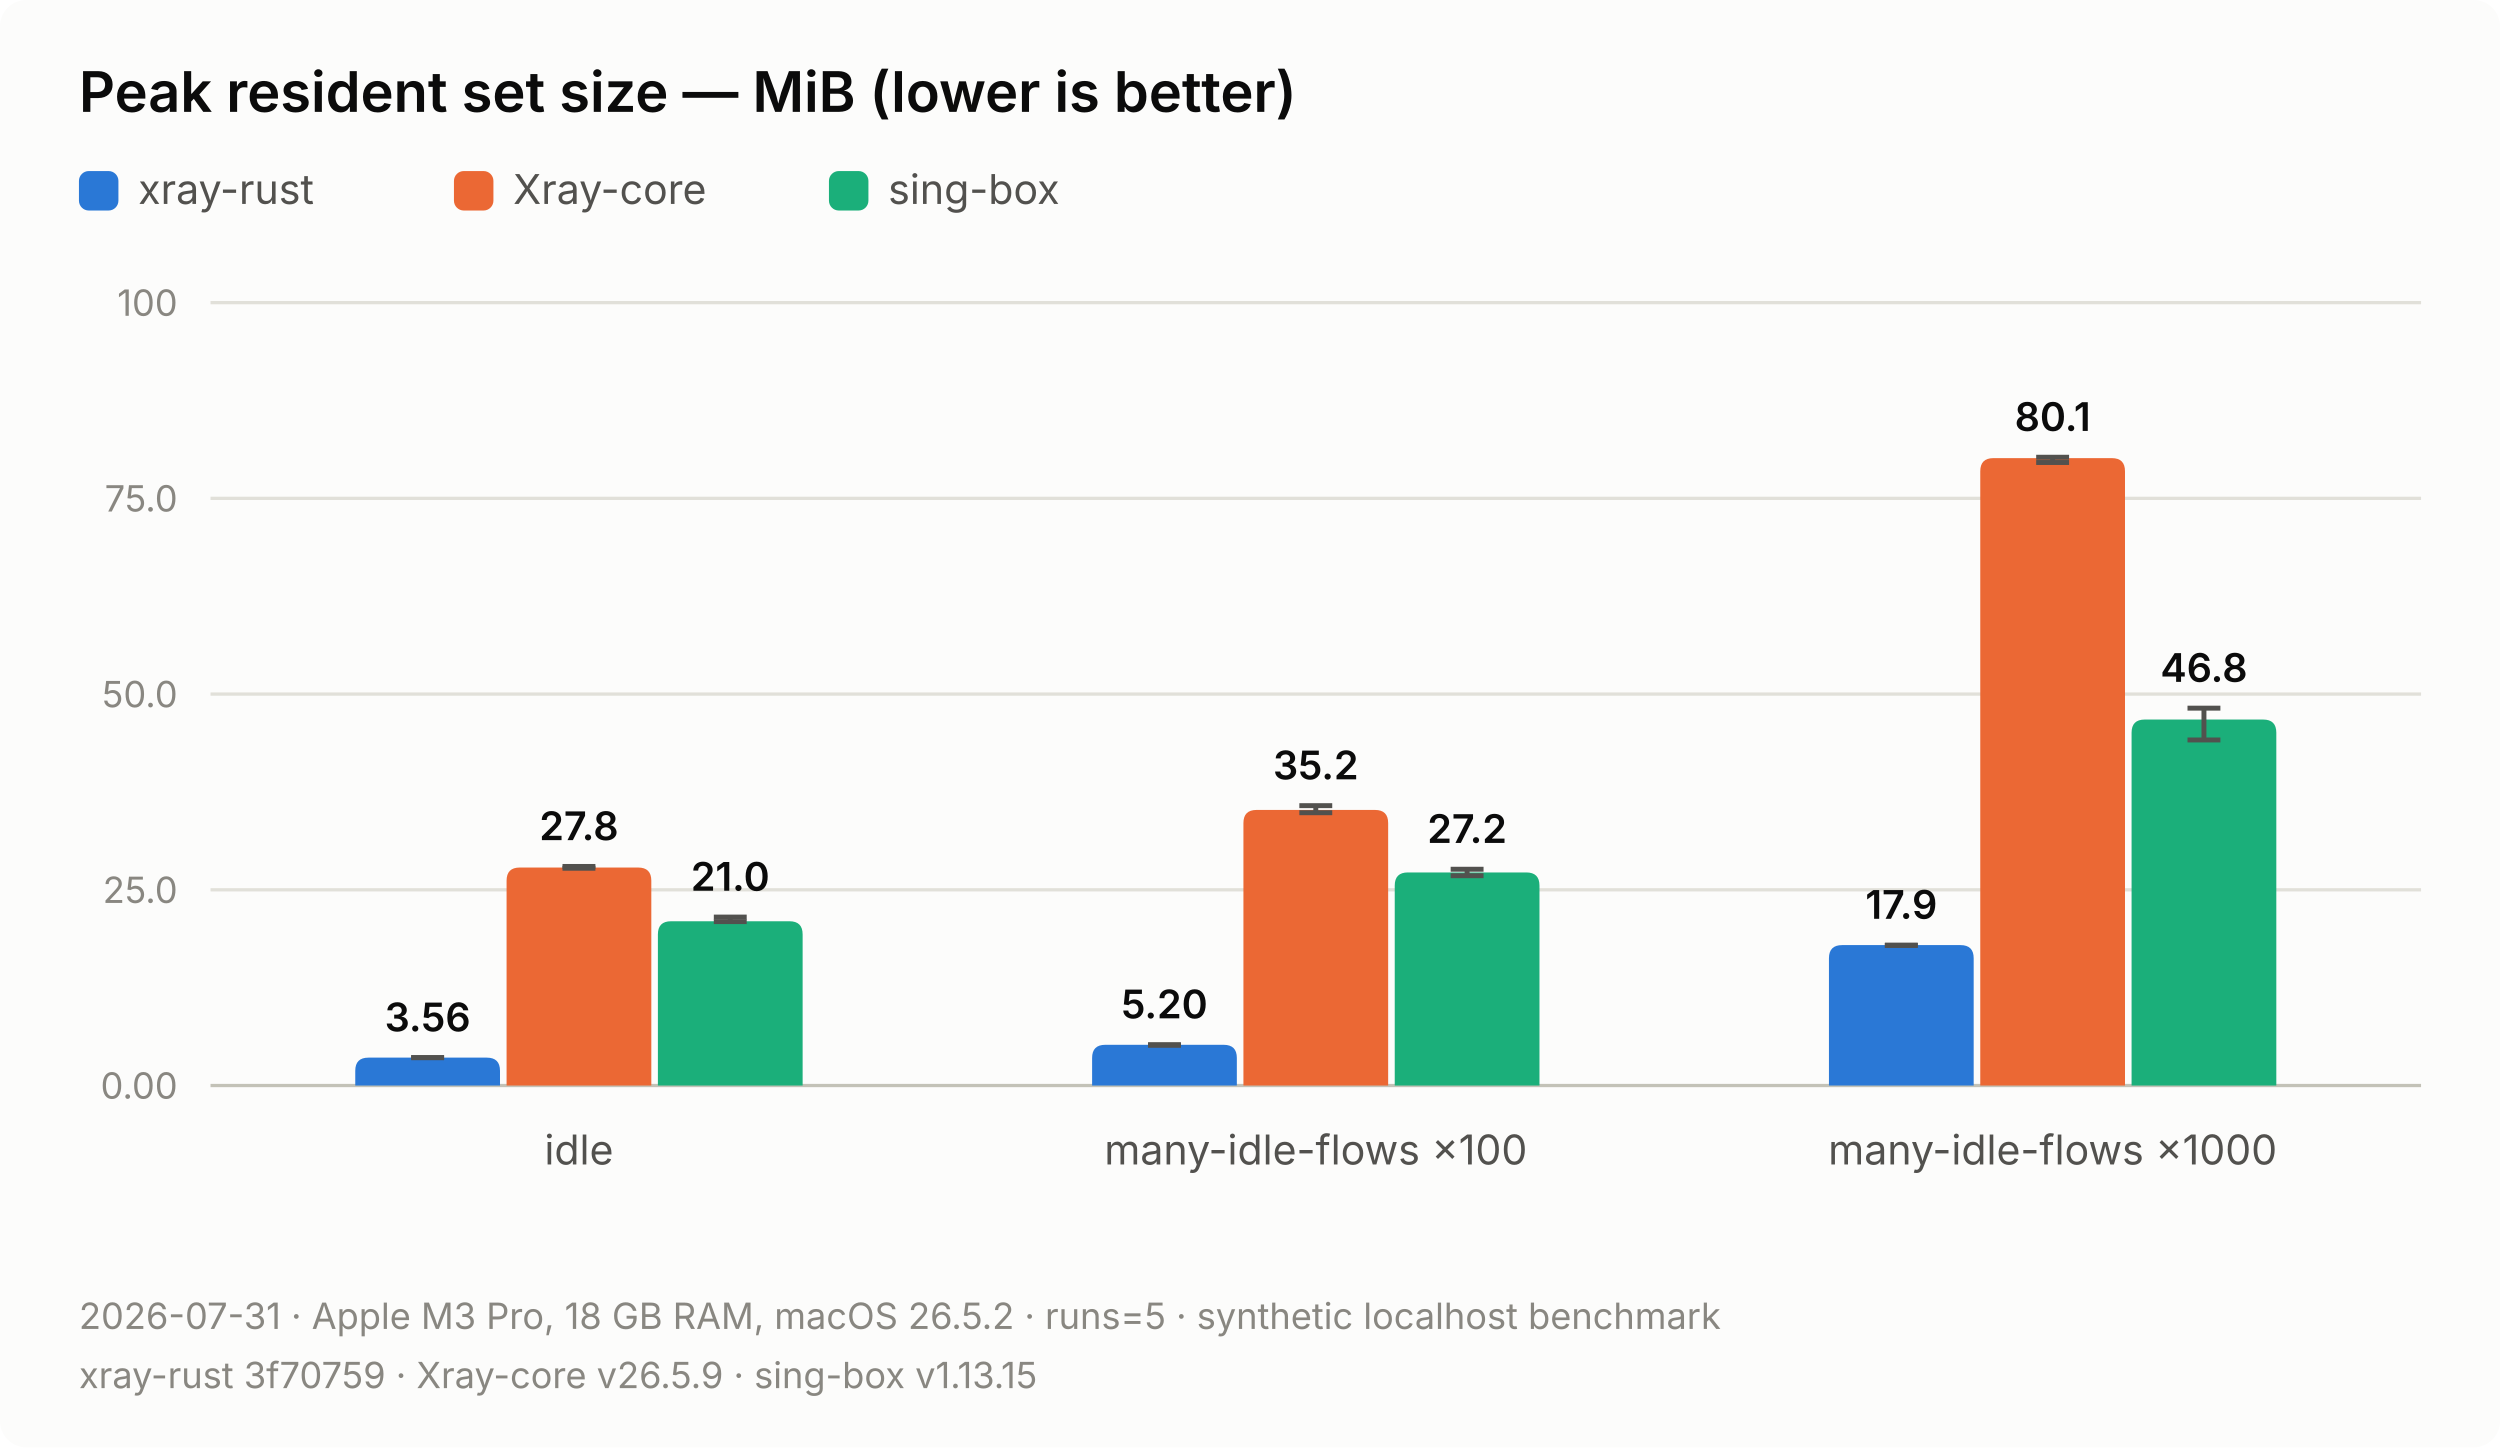
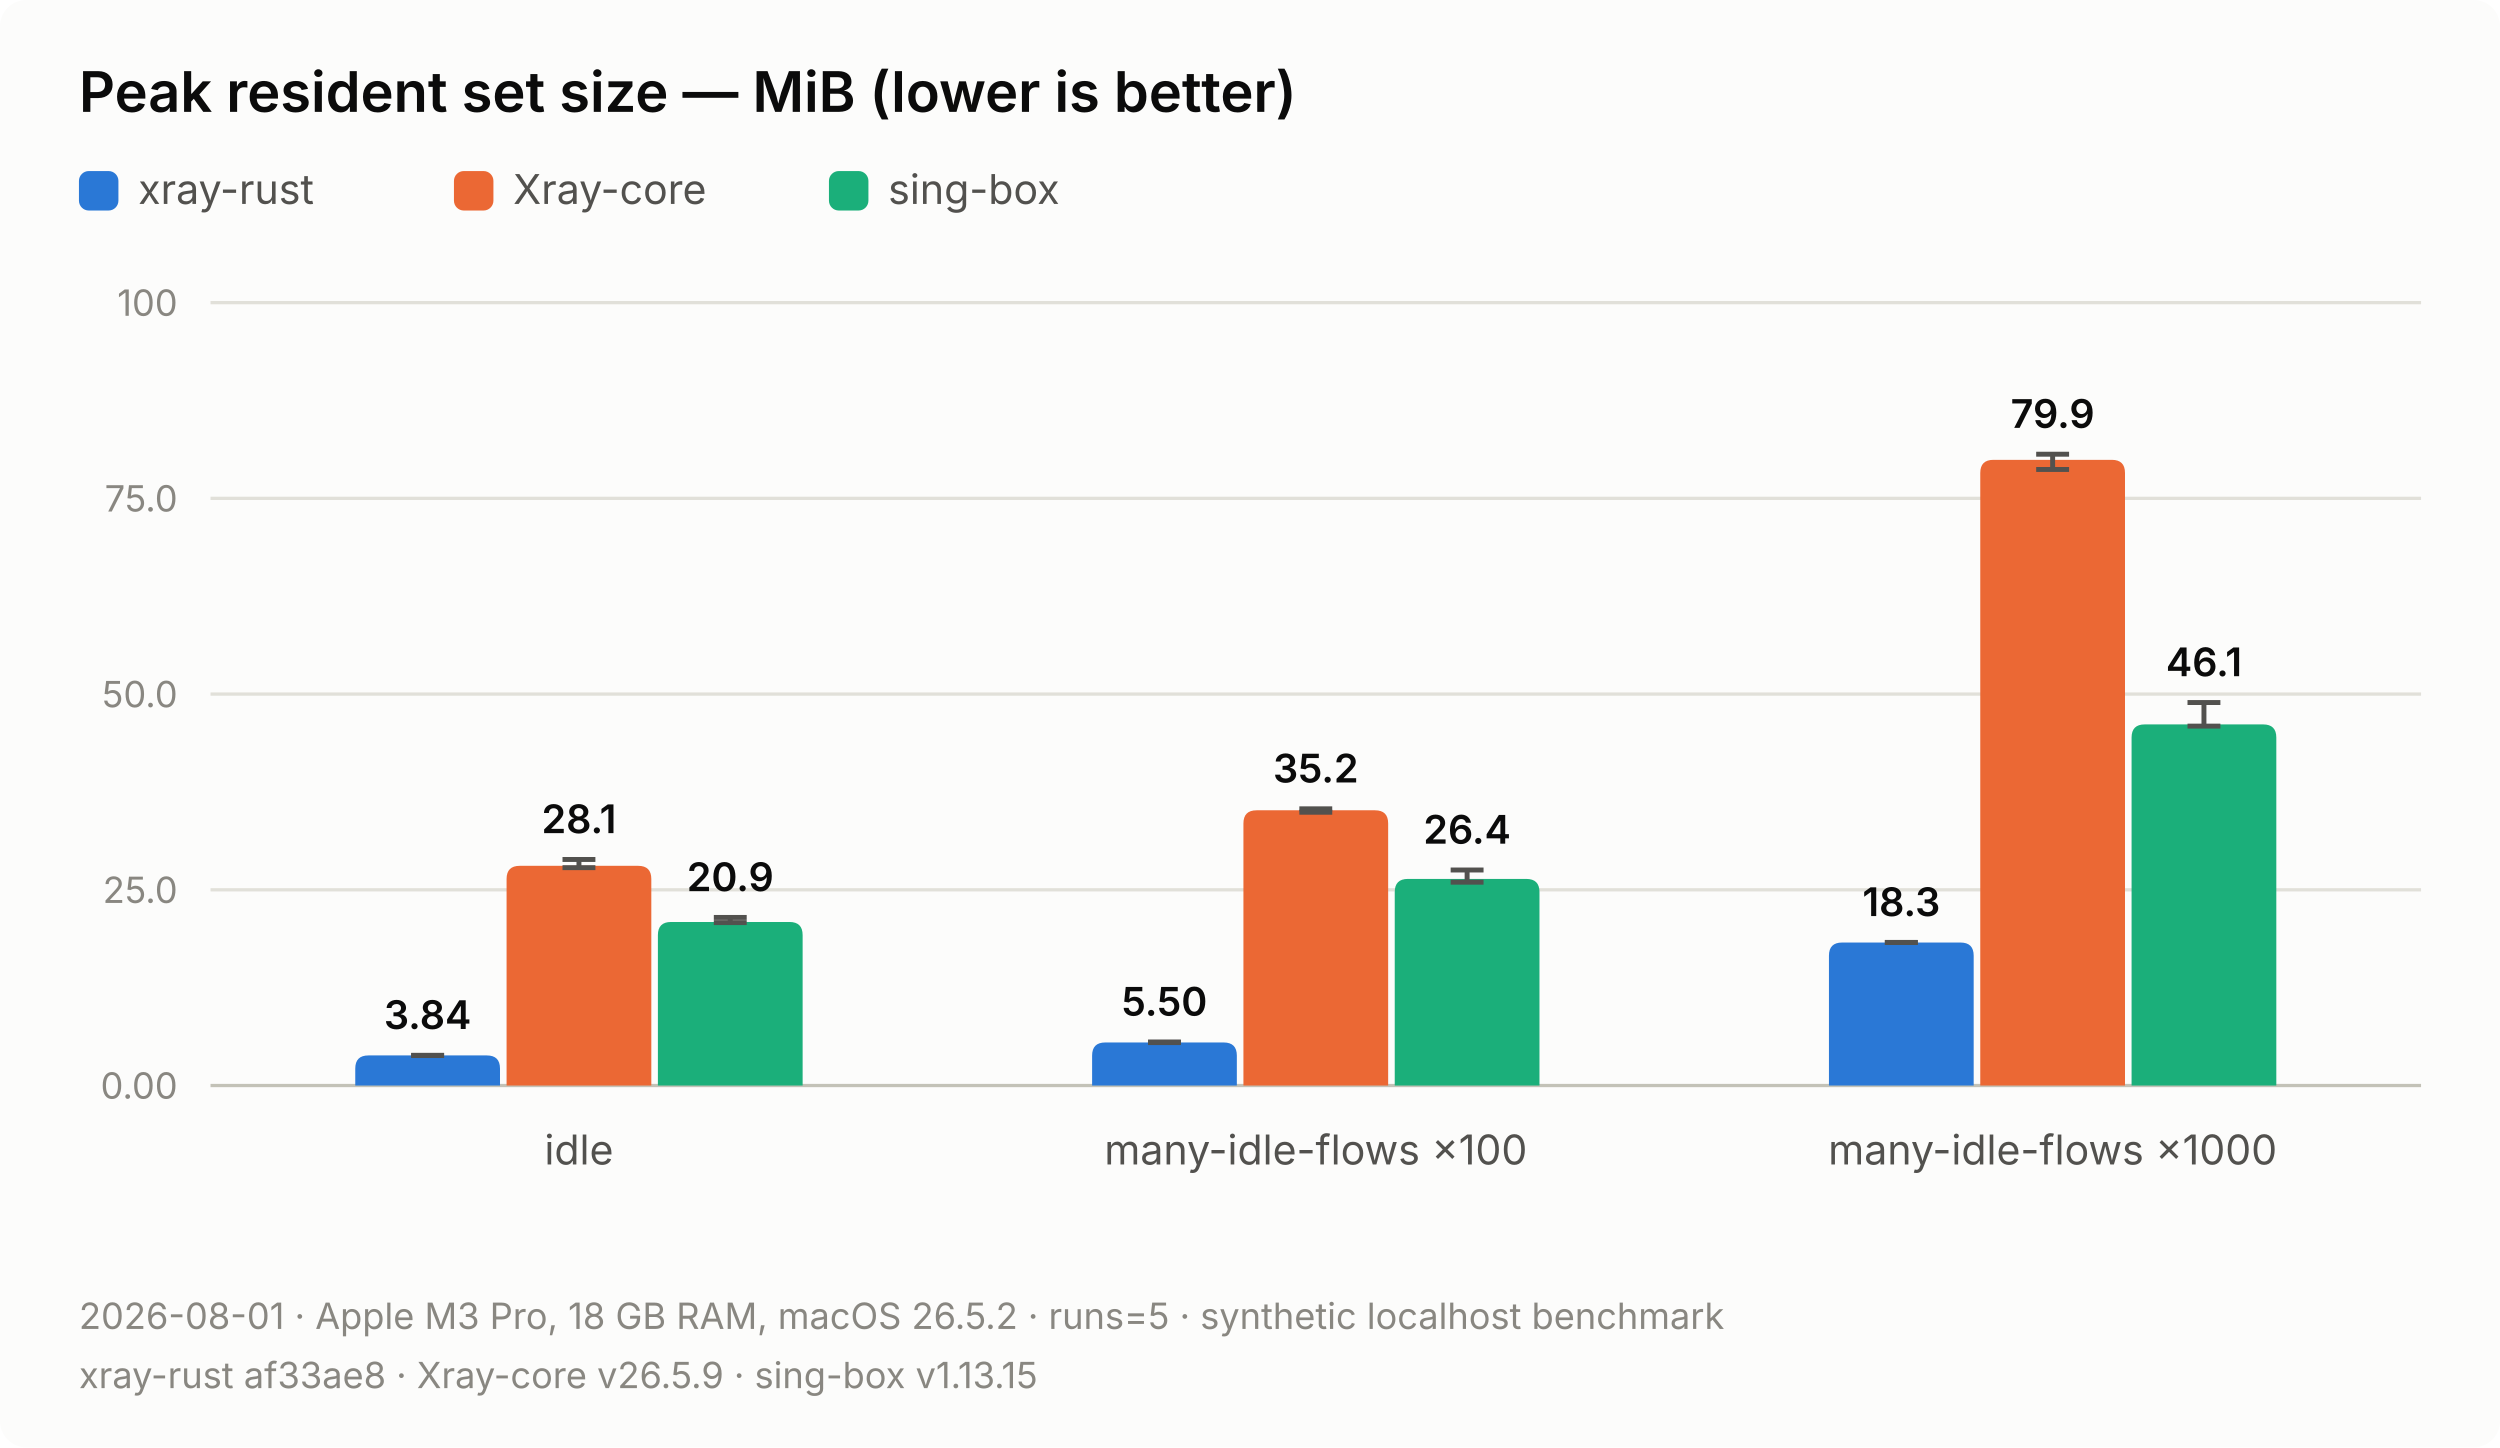
<svg xmlns="http://www.w3.org/2000/svg" width="760" height="440" viewBox="0 0 760 440" role="img" aria-label="Peak resident set size — MiB (lower is better)">
  <rect width="760" height="440" fill="#fcfcfb" rx="8" />
  <text x="24" y="34" font-family="system-ui, -apple-system, 'Segoe UI', sans-serif" font-size="17" font-weight="600" fill="#0b0b0b">Peak resident set size — MiB (lower is better)</text>
  <rect x="24.00" y="52" width="12" height="12" rx="3" fill="#2a78d6" />
  <text x="42.00" y="62" font-family="system-ui, -apple-system, 'Segoe UI', sans-serif" font-size="12.5" fill="#52514e">xray-rust</text>
  <rect x="138.00" y="52" width="12" height="12" rx="3" fill="#eb6834" />
  <text x="156.00" y="62" font-family="system-ui, -apple-system, 'Segoe UI', sans-serif" font-size="12.5" fill="#52514e">Xray-core</text>
  <rect x="252.00" y="52" width="12" height="12" rx="3" fill="#1baf7a" />
  <text x="270.00" y="62" font-family="system-ui, -apple-system, 'Segoe UI', sans-serif" font-size="12.5" fill="#52514e">sing-box</text>
  <text x="54" y="334.00" font-family="system-ui, -apple-system, 'Segoe UI', sans-serif" font-size="11" fill="#898781" text-anchor="end">0.00</text>
  <line x1="64" y1="270.50" x2="736" y2="270.50" stroke="#e1e0d9" stroke-width="1" />
  <text x="54" y="274.50" font-family="system-ui, -apple-system, 'Segoe UI', sans-serif" font-size="11" fill="#898781" text-anchor="end">25.0</text>
  <line x1="64" y1="211.00" x2="736" y2="211.00" stroke="#e1e0d9" stroke-width="1" />
  <text x="54" y="215.00" font-family="system-ui, -apple-system, 'Segoe UI', sans-serif" font-size="11" fill="#898781" text-anchor="end">50.0</text>
  <line x1="64" y1="151.50" x2="736" y2="151.50" stroke="#e1e0d9" stroke-width="1" />
  <text x="54" y="155.50" font-family="system-ui, -apple-system, 'Segoe UI', sans-serif" font-size="11" fill="#898781" text-anchor="end">75.0</text>
  <line x1="64" y1="92.00" x2="736" y2="92.00" stroke="#e1e0d9" stroke-width="1" />
  <text x="54" y="96.00" font-family="system-ui, -apple-system, 'Segoe UI', sans-serif" font-size="11" fill="#898781" text-anchor="end">100</text>
  <line x1="64" y1="330" x2="736" y2="330" stroke="#c3c2b7" stroke-width="1" />
-   <path d="M 108.00 330.00 L 108.00 325.52 Q 108.00 321.52 112.00 321.52 L 148.00 321.52 Q 152.00 321.52 152.00 325.52 L 152.00 330.00 Z" fill="#2a78d6" />
-   <line x1="130.00" y1="321.52" x2="130.00" y2="321.52" stroke="#52514e" stroke-width="1.5" />
-   <line x1="125.00" y1="321.52" x2="135.00" y2="321.52" stroke="#52514e" stroke-width="1.5" />
-   <line x1="125.00" y1="321.52" x2="135.00" y2="321.52" stroke="#52514e" stroke-width="1.5" />
-   <text x="130.00" y="313.52" font-family="system-ui, -apple-system, 'Segoe UI', sans-serif" font-size="12" font-weight="600" fill="#0b0b0b" text-anchor="middle">3.56</text>
-   <path d="M 154.00 330.00 L 154.00 267.73 Q 154.00 263.73 158.00 263.73 L 194.00 263.73 Q 198.00 263.73 198.00 267.73 L 198.00 330.00 Z" fill="#eb6834" />
-   <line x1="176.00" y1="263.95" x2="176.00" y2="263.40" stroke="#52514e" stroke-width="1.5" />
-   <line x1="171.00" y1="263.95" x2="181.00" y2="263.95" stroke="#52514e" stroke-width="1.5" />
-   <line x1="171.00" y1="263.40" x2="181.00" y2="263.40" stroke="#52514e" stroke-width="1.5" />
-   <text x="176.00" y="255.40" font-family="system-ui, -apple-system, 'Segoe UI', sans-serif" font-size="12" font-weight="600" fill="#0b0b0b" text-anchor="middle">27.8</text>
-   <path d="M 200.00 330.00 L 200.00 284.06 Q 200.00 280.06 204.00 280.06 L 240.00 280.06 Q 244.00 280.06 244.00 284.06 L 244.00 330.00 Z" fill="#1baf7a" />
-   <line x1="222.00" y1="280.17" x2="222.00" y2="278.79" stroke="#52514e" stroke-width="1.5" />
-   <line x1="217.00" y1="280.17" x2="227.00" y2="280.17" stroke="#52514e" stroke-width="1.5" />
-   <line x1="217.00" y1="278.79" x2="227.00" y2="278.79" stroke="#52514e" stroke-width="1.5" />
-   <text x="222.00" y="270.79" font-family="system-ui, -apple-system, 'Segoe UI', sans-serif" font-size="12" font-weight="600" fill="#0b0b0b" text-anchor="middle">21.0</text>
+   <path d="M 108.00 330.00 L 108.00 324.85 Q 108.00 320.85 112.00 320.85 L 148.00 320.85 Q 152.00 320.85 152.00 324.85 L 152.00 330.00 Z" fill="#2a78d6" />
+   <line x1="130.00" y1="320.89" x2="130.00" y2="320.81" stroke="#52514e" stroke-width="1.5" />
+   <line x1="125.00" y1="320.89" x2="135.00" y2="320.89" stroke="#52514e" stroke-width="1.5" />
+   <line x1="125.00" y1="320.81" x2="135.00" y2="320.81" stroke="#52514e" stroke-width="1.5" />
+   <text x="130.00" y="312.81" font-family="system-ui, -apple-system, 'Segoe UI', sans-serif" font-size="12" font-weight="600" fill="#0b0b0b" text-anchor="middle">3.84</text>
+   <path d="M 154.00 330.00 L 154.00 267.21 Q 154.00 263.21 158.00 263.21 L 194.00 263.21 Q 198.00 263.21 198.00 267.21 L 198.00 330.00 Z" fill="#eb6834" />
+   <line x1="176.00" y1="263.77" x2="176.00" y2="261.28" stroke="#52514e" stroke-width="1.5" />
+   <line x1="171.00" y1="263.77" x2="181.00" y2="263.77" stroke="#52514e" stroke-width="1.5" />
+   <line x1="171.00" y1="261.28" x2="181.00" y2="261.28" stroke="#52514e" stroke-width="1.5" />
+   <text x="176.00" y="253.28" font-family="system-ui, -apple-system, 'Segoe UI', sans-serif" font-size="12" font-weight="600" fill="#0b0b0b" text-anchor="middle">28.1</text>
+   <path d="M 200.00 330.00 L 200.00 284.28 Q 200.00 280.28 204.00 280.28 L 240.00 280.28 Q 244.00 280.28 244.00 284.28 L 244.00 330.00 Z" fill="#1baf7a" />
+   <line x1="222.00" y1="280.47" x2="222.00" y2="278.90" stroke="#52514e" stroke-width="1.5" />
+   <line x1="217.00" y1="280.47" x2="227.00" y2="280.47" stroke="#52514e" stroke-width="1.5" />
+   <line x1="217.00" y1="278.90" x2="227.00" y2="278.90" stroke="#52514e" stroke-width="1.5" />
+   <text x="222.00" y="270.90" font-family="system-ui, -apple-system, 'Segoe UI', sans-serif" font-size="12" font-weight="600" fill="#0b0b0b" text-anchor="middle">20.9</text>
  <text x="176.00" y="354" font-family="system-ui, -apple-system, 'Segoe UI', sans-serif" font-size="12.5" fill="#52514e" text-anchor="middle">idle</text>
-   <path d="M 332.00 330.00 L 332.00 321.62 Q 332.00 317.62 336.00 317.62 L 372.00 317.62 Q 376.00 317.62 376.00 321.62 L 376.00 330.00 Z" fill="#2a78d6" />
-   <line x1="354.00" y1="317.77" x2="354.00" y2="317.58" stroke="#52514e" stroke-width="1.5" />
-   <line x1="349.00" y1="317.77" x2="359.00" y2="317.77" stroke="#52514e" stroke-width="1.5" />
-   <line x1="349.00" y1="317.58" x2="359.00" y2="317.58" stroke="#52514e" stroke-width="1.5" />
-   <text x="354.00" y="309.58" font-family="system-ui, -apple-system, 'Segoe UI', sans-serif" font-size="12" font-weight="600" fill="#0b0b0b" text-anchor="middle">5.20</text>
-   <path d="M 378.00 330.00 L 378.00 250.22 Q 378.00 246.22 382.00 246.22 L 418.00 246.22 Q 422.00 246.22 422.00 250.22 L 422.00 330.00 Z" fill="#eb6834" />
-   <line x1="400.00" y1="247.07" x2="400.00" y2="244.92" stroke="#52514e" stroke-width="1.5" />
-   <line x1="395.00" y1="247.07" x2="405.00" y2="247.07" stroke="#52514e" stroke-width="1.5" />
-   <line x1="395.00" y1="244.92" x2="405.00" y2="244.92" stroke="#52514e" stroke-width="1.5" />
-   <text x="400.00" y="236.92" font-family="system-ui, -apple-system, 'Segoe UI', sans-serif" font-size="12" font-weight="600" fill="#0b0b0b" text-anchor="middle">35.2</text>
-   <path d="M 424.00 330.00 L 424.00 269.22 Q 424.00 265.22 428.00 265.22 L 464.00 265.22 Q 468.00 265.22 468.00 269.22 L 468.00 330.00 Z" fill="#1baf7a" />
-   <line x1="446.00" y1="266.22" x2="446.00" y2="264.25" stroke="#52514e" stroke-width="1.5" />
-   <line x1="441.00" y1="266.22" x2="451.00" y2="266.22" stroke="#52514e" stroke-width="1.5" />
-   <line x1="441.00" y1="264.25" x2="451.00" y2="264.25" stroke="#52514e" stroke-width="1.5" />
-   <text x="446.00" y="256.25" font-family="system-ui, -apple-system, 'Segoe UI', sans-serif" font-size="12" font-weight="600" fill="#0b0b0b" text-anchor="middle">27.2</text>
+   <path d="M 332.00 330.00 L 332.00 320.91 Q 332.00 316.91 336.00 316.91 L 372.00 316.91 Q 376.00 316.91 376.00 320.91 L 376.00 330.00 Z" fill="#2a78d6" />
+   <line x1="354.00" y1="316.95" x2="354.00" y2="316.76" stroke="#52514e" stroke-width="1.5" />
+   <line x1="349.00" y1="316.95" x2="359.00" y2="316.95" stroke="#52514e" stroke-width="1.5" />
+   <line x1="349.00" y1="316.76" x2="359.00" y2="316.76" stroke="#52514e" stroke-width="1.5" />
+   <text x="354.00" y="308.76" font-family="system-ui, -apple-system, 'Segoe UI', sans-serif" font-size="12" font-weight="600" fill="#0b0b0b" text-anchor="middle">5.50</text>
+   <path d="M 378.00 330.00 L 378.00 250.33 Q 378.00 246.33 382.00 246.33 L 418.00 246.33 Q 422.00 246.33 422.00 250.33 L 422.00 330.00 Z" fill="#eb6834" />
+   <line x1="400.00" y1="246.92" x2="400.00" y2="245.88" stroke="#52514e" stroke-width="1.5" />
+   <line x1="395.00" y1="246.92" x2="405.00" y2="246.92" stroke="#52514e" stroke-width="1.5" />
+   <line x1="395.00" y1="245.88" x2="405.00" y2="245.88" stroke="#52514e" stroke-width="1.5" />
+   <text x="400.00" y="237.88" font-family="system-ui, -apple-system, 'Segoe UI', sans-serif" font-size="12" font-weight="600" fill="#0b0b0b" text-anchor="middle">35.2</text>
+   <path d="M 424.00 330.00 L 424.00 271.19 Q 424.00 267.19 428.00 267.19 L 464.00 267.19 Q 468.00 267.19 468.00 271.19 L 468.00 330.00 Z" fill="#1baf7a" />
+   <line x1="446.00" y1="268.19" x2="446.00" y2="264.48" stroke="#52514e" stroke-width="1.5" />
+   <line x1="441.00" y1="268.19" x2="451.00" y2="268.19" stroke="#52514e" stroke-width="1.5" />
+   <line x1="441.00" y1="264.48" x2="451.00" y2="264.48" stroke="#52514e" stroke-width="1.5" />
+   <text x="446.00" y="256.48" font-family="system-ui, -apple-system, 'Segoe UI', sans-serif" font-size="12" font-weight="600" fill="#0b0b0b" text-anchor="middle">26.4</text>
  <text x="400.00" y="354" font-family="system-ui, -apple-system, 'Segoe UI', sans-serif" font-size="12.5" fill="#52514e" text-anchor="middle">many-idle-flows ×100</text>
-   <path d="M 556.00 330.00 L 556.00 291.31 Q 556.00 287.31 560.00 287.31 L 596.00 287.31 Q 600.00 287.31 600.00 291.31 L 600.00 330.00 Z" fill="#2a78d6" />
-   <line x1="578.00" y1="287.42" x2="578.00" y2="287.31" stroke="#52514e" stroke-width="1.5" />
-   <line x1="573.00" y1="287.42" x2="583.00" y2="287.42" stroke="#52514e" stroke-width="1.5" />
-   <line x1="573.00" y1="287.31" x2="583.00" y2="287.31" stroke="#52514e" stroke-width="1.5" />
-   <text x="578.00" y="279.31" font-family="system-ui, -apple-system, 'Segoe UI', sans-serif" font-size="12" font-weight="600" fill="#0b0b0b" text-anchor="middle">17.9</text>
-   <path d="M 602.00 330.00 L 602.00 143.27 Q 602.00 139.27 606.00 139.27 L 642.00 139.27 Q 646.00 139.27 646.00 143.27 L 646.00 330.00 Z" fill="#eb6834" />
-   <line x1="624.00" y1="140.60" x2="624.00" y2="139.00" stroke="#52514e" stroke-width="1.5" />
-   <line x1="619.00" y1="140.60" x2="629.00" y2="140.60" stroke="#52514e" stroke-width="1.5" />
-   <line x1="619.00" y1="139.00" x2="629.00" y2="139.00" stroke="#52514e" stroke-width="1.5" />
-   <text x="624.00" y="131.00" font-family="system-ui, -apple-system, 'Segoe UI', sans-serif" font-size="12" font-weight="600" fill="#0b0b0b" text-anchor="middle">80.1</text>
-   <path d="M 648.00 330.00 L 648.00 222.74 Q 648.00 218.74 652.00 218.74 L 688.00 218.74 Q 692.00 218.74 692.00 222.74 L 692.00 330.00 Z" fill="#1baf7a" />
-   <line x1="670.00" y1="224.95" x2="670.00" y2="215.28" stroke="#52514e" stroke-width="1.5" />
-   <line x1="665.00" y1="224.95" x2="675.00" y2="224.95" stroke="#52514e" stroke-width="1.5" />
-   <line x1="665.00" y1="215.28" x2="675.00" y2="215.28" stroke="#52514e" stroke-width="1.5" />
-   <text x="670.00" y="207.28" font-family="system-ui, -apple-system, 'Segoe UI', sans-serif" font-size="12" font-weight="600" fill="#0b0b0b" text-anchor="middle">46.8</text>
+   <path d="M 556.00 330.00 L 556.00 290.53 Q 556.00 286.53 560.00 286.53 L 596.00 286.53 Q 600.00 286.53 600.00 290.53 L 600.00 330.00 Z" fill="#2a78d6" />
+   <line x1="578.00" y1="286.53" x2="578.00" y2="286.49" stroke="#52514e" stroke-width="1.5" />
+   <line x1="573.00" y1="286.53" x2="583.00" y2="286.53" stroke="#52514e" stroke-width="1.5" />
+   <line x1="573.00" y1="286.49" x2="583.00" y2="286.49" stroke="#52514e" stroke-width="1.5" />
+   <text x="578.00" y="278.49" font-family="system-ui, -apple-system, 'Segoe UI', sans-serif" font-size="12" font-weight="600" fill="#0b0b0b" text-anchor="middle">18.3</text>
+   <path d="M 602.00 330.00 L 602.00 143.79 Q 602.00 139.79 606.00 139.79 L 642.00 139.79 Q 646.00 139.79 646.00 143.79 L 646.00 330.00 Z" fill="#eb6834" />
+   <line x1="624.00" y1="142.72" x2="624.00" y2="138.08" stroke="#52514e" stroke-width="1.5" />
+   <line x1="619.00" y1="142.72" x2="629.00" y2="142.72" stroke="#52514e" stroke-width="1.5" />
+   <line x1="619.00" y1="138.08" x2="629.00" y2="138.08" stroke="#52514e" stroke-width="1.5" />
+   <text x="624.00" y="130.08" font-family="system-ui, -apple-system, 'Segoe UI', sans-serif" font-size="12" font-weight="600" fill="#0b0b0b" text-anchor="middle">79.9</text>
+   <path d="M 648.00 330.00 L 648.00 224.22 Q 648.00 220.22 652.00 220.22 L 688.00 220.22 Q 692.00 220.22 692.00 224.22 L 692.00 330.00 Z" fill="#1baf7a" />
+   <line x1="670.00" y1="220.74" x2="670.00" y2="213.57" stroke="#52514e" stroke-width="1.5" />
+   <line x1="665.00" y1="220.74" x2="675.00" y2="220.74" stroke="#52514e" stroke-width="1.5" />
+   <line x1="665.00" y1="213.57" x2="675.00" y2="213.57" stroke="#52514e" stroke-width="1.5" />
+   <text x="670.00" y="205.57" font-family="system-ui, -apple-system, 'Segoe UI', sans-serif" font-size="12" font-weight="600" fill="#0b0b0b" text-anchor="middle">46.1</text>
  <text x="624.00" y="354" font-family="system-ui, -apple-system, 'Segoe UI', sans-serif" font-size="12.5" fill="#52514e" text-anchor="middle">many-idle-flows ×1000</text>
-   <text x="24" y="404" font-family="system-ui, -apple-system, 'Segoe UI', sans-serif" font-size="11" fill="#898781">2026-07-31 · Apple M3 Pro, 18 GB RAM, macOS 26.5.2 · runs=5 · synthetic localhost benchmark</text>
-   <text x="24" y="422" font-family="system-ui, -apple-system, 'Segoe UI', sans-serif" font-size="11" fill="#898781">xray-rust 3f70759 · Xray-core v26.5.9 · sing-box v1.13.15</text>
+   <text x="24" y="404" font-family="system-ui, -apple-system, 'Segoe UI', sans-serif" font-size="11" fill="#898781">2026-08-01 · Apple M3 Pro, 18 GB RAM, macOS 26.5.2 · runs=5 · synthetic localhost benchmark</text>
+   <text x="24" y="422" font-family="system-ui, -apple-system, 'Segoe UI', sans-serif" font-size="11" fill="#898781">xray-rust af33ae8 · Xray-core v26.5.9 · sing-box v1.13.15</text>
</svg>
